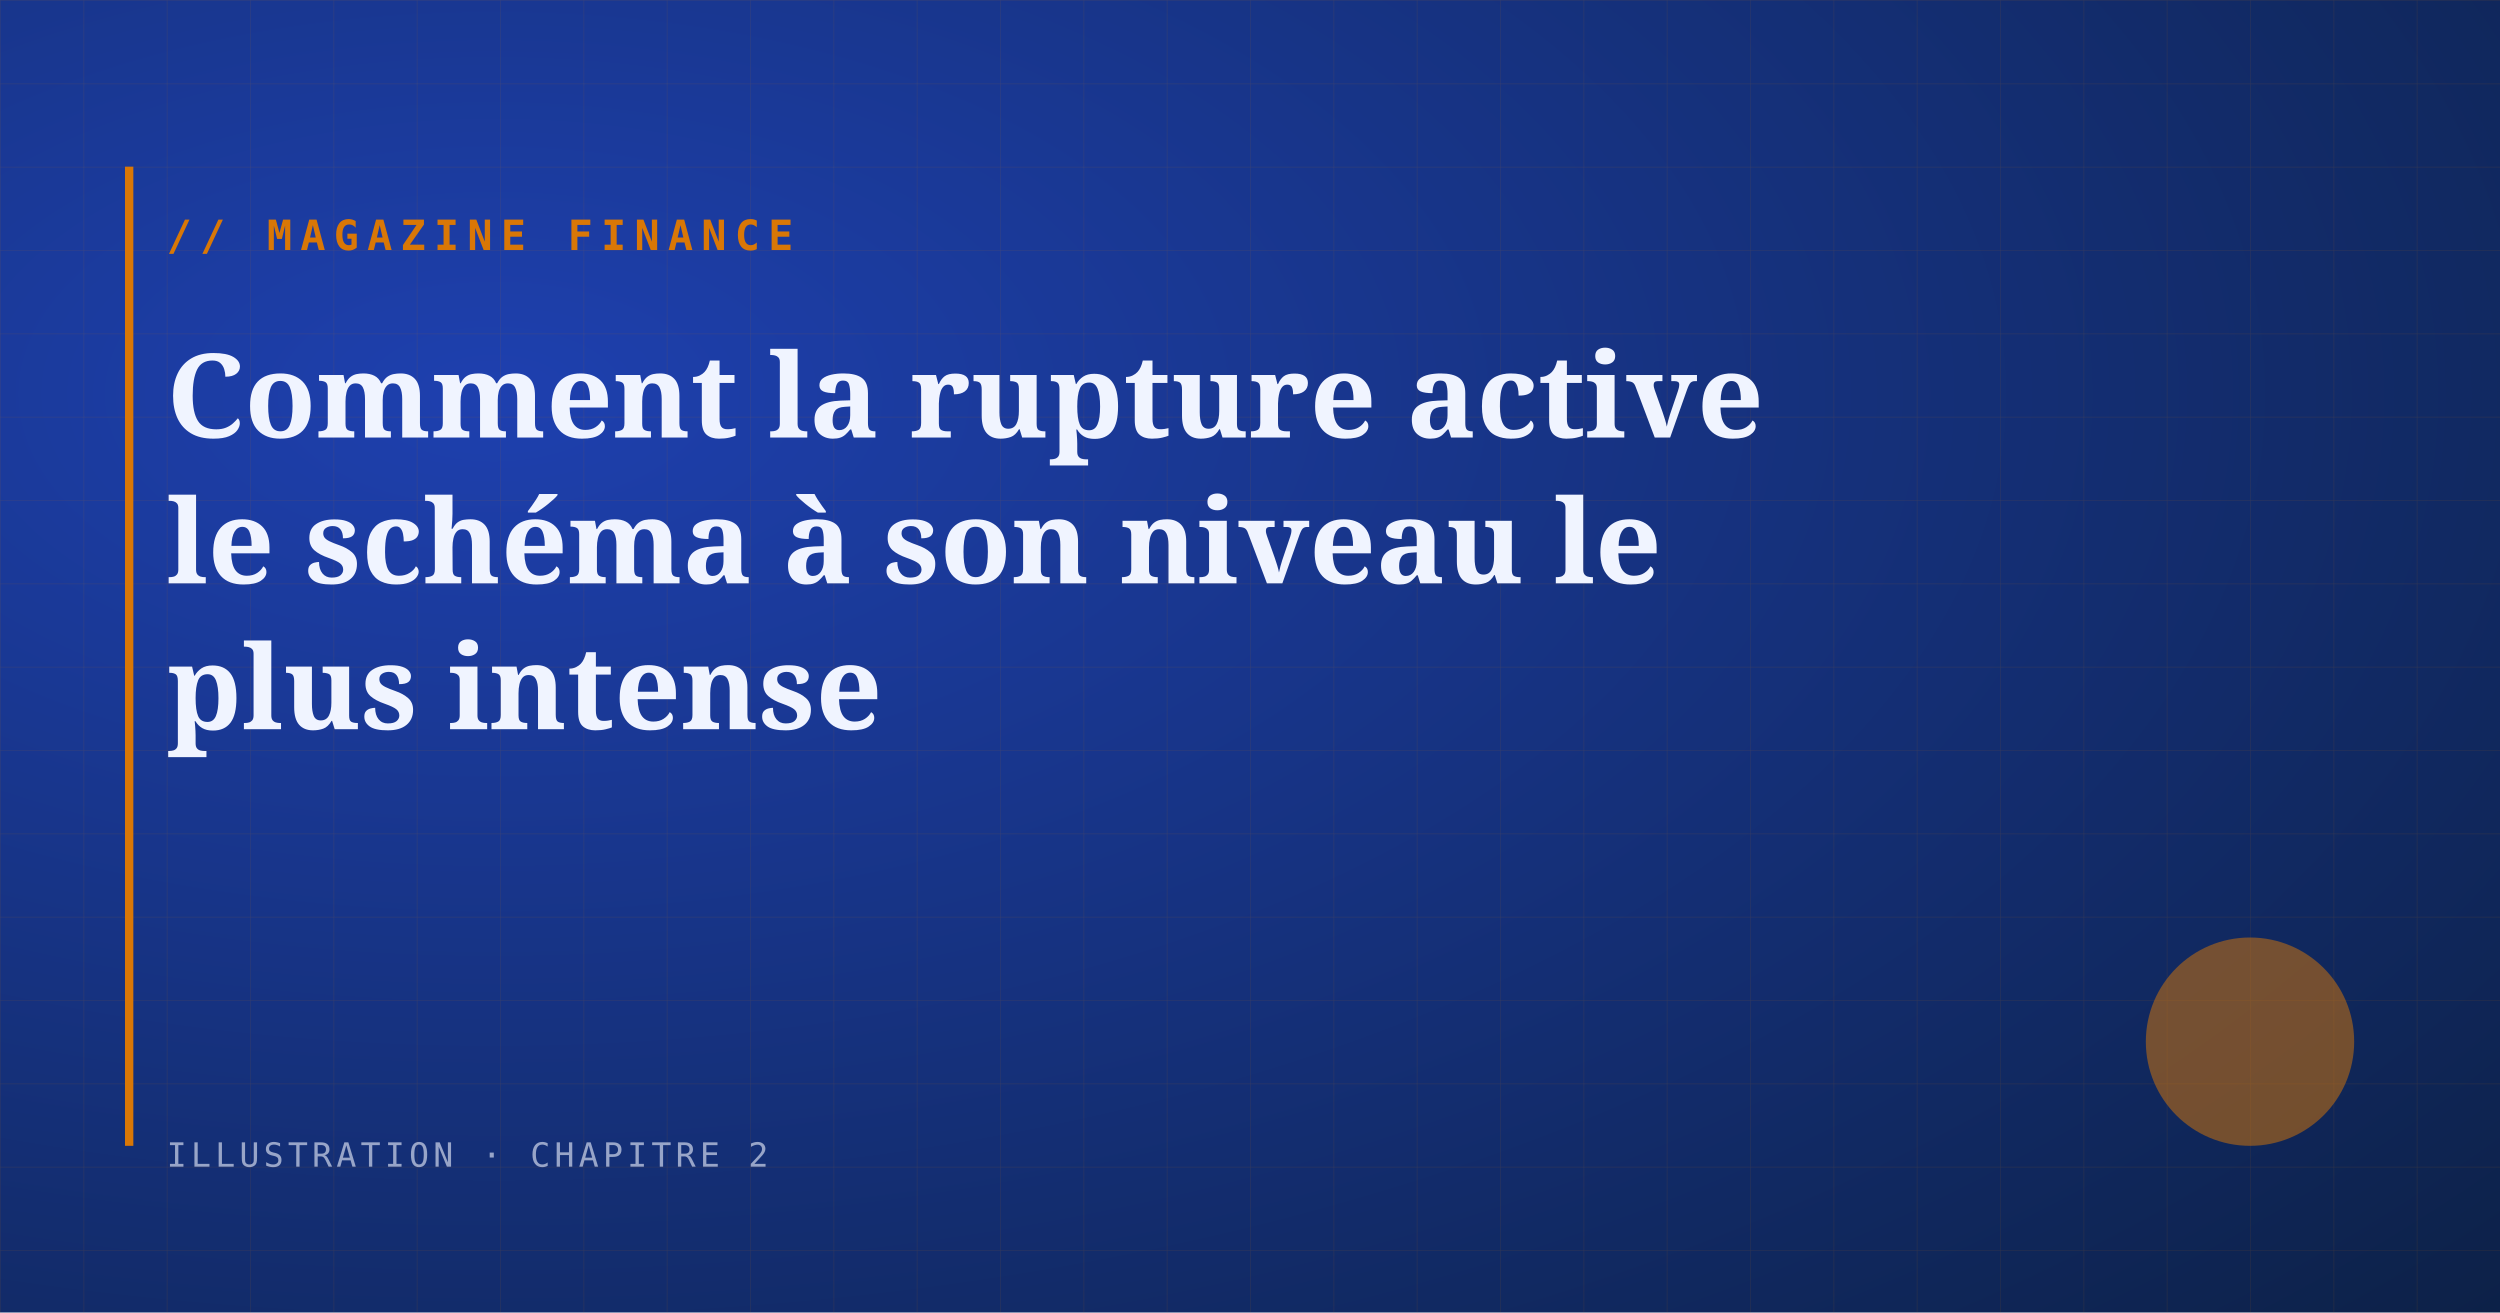
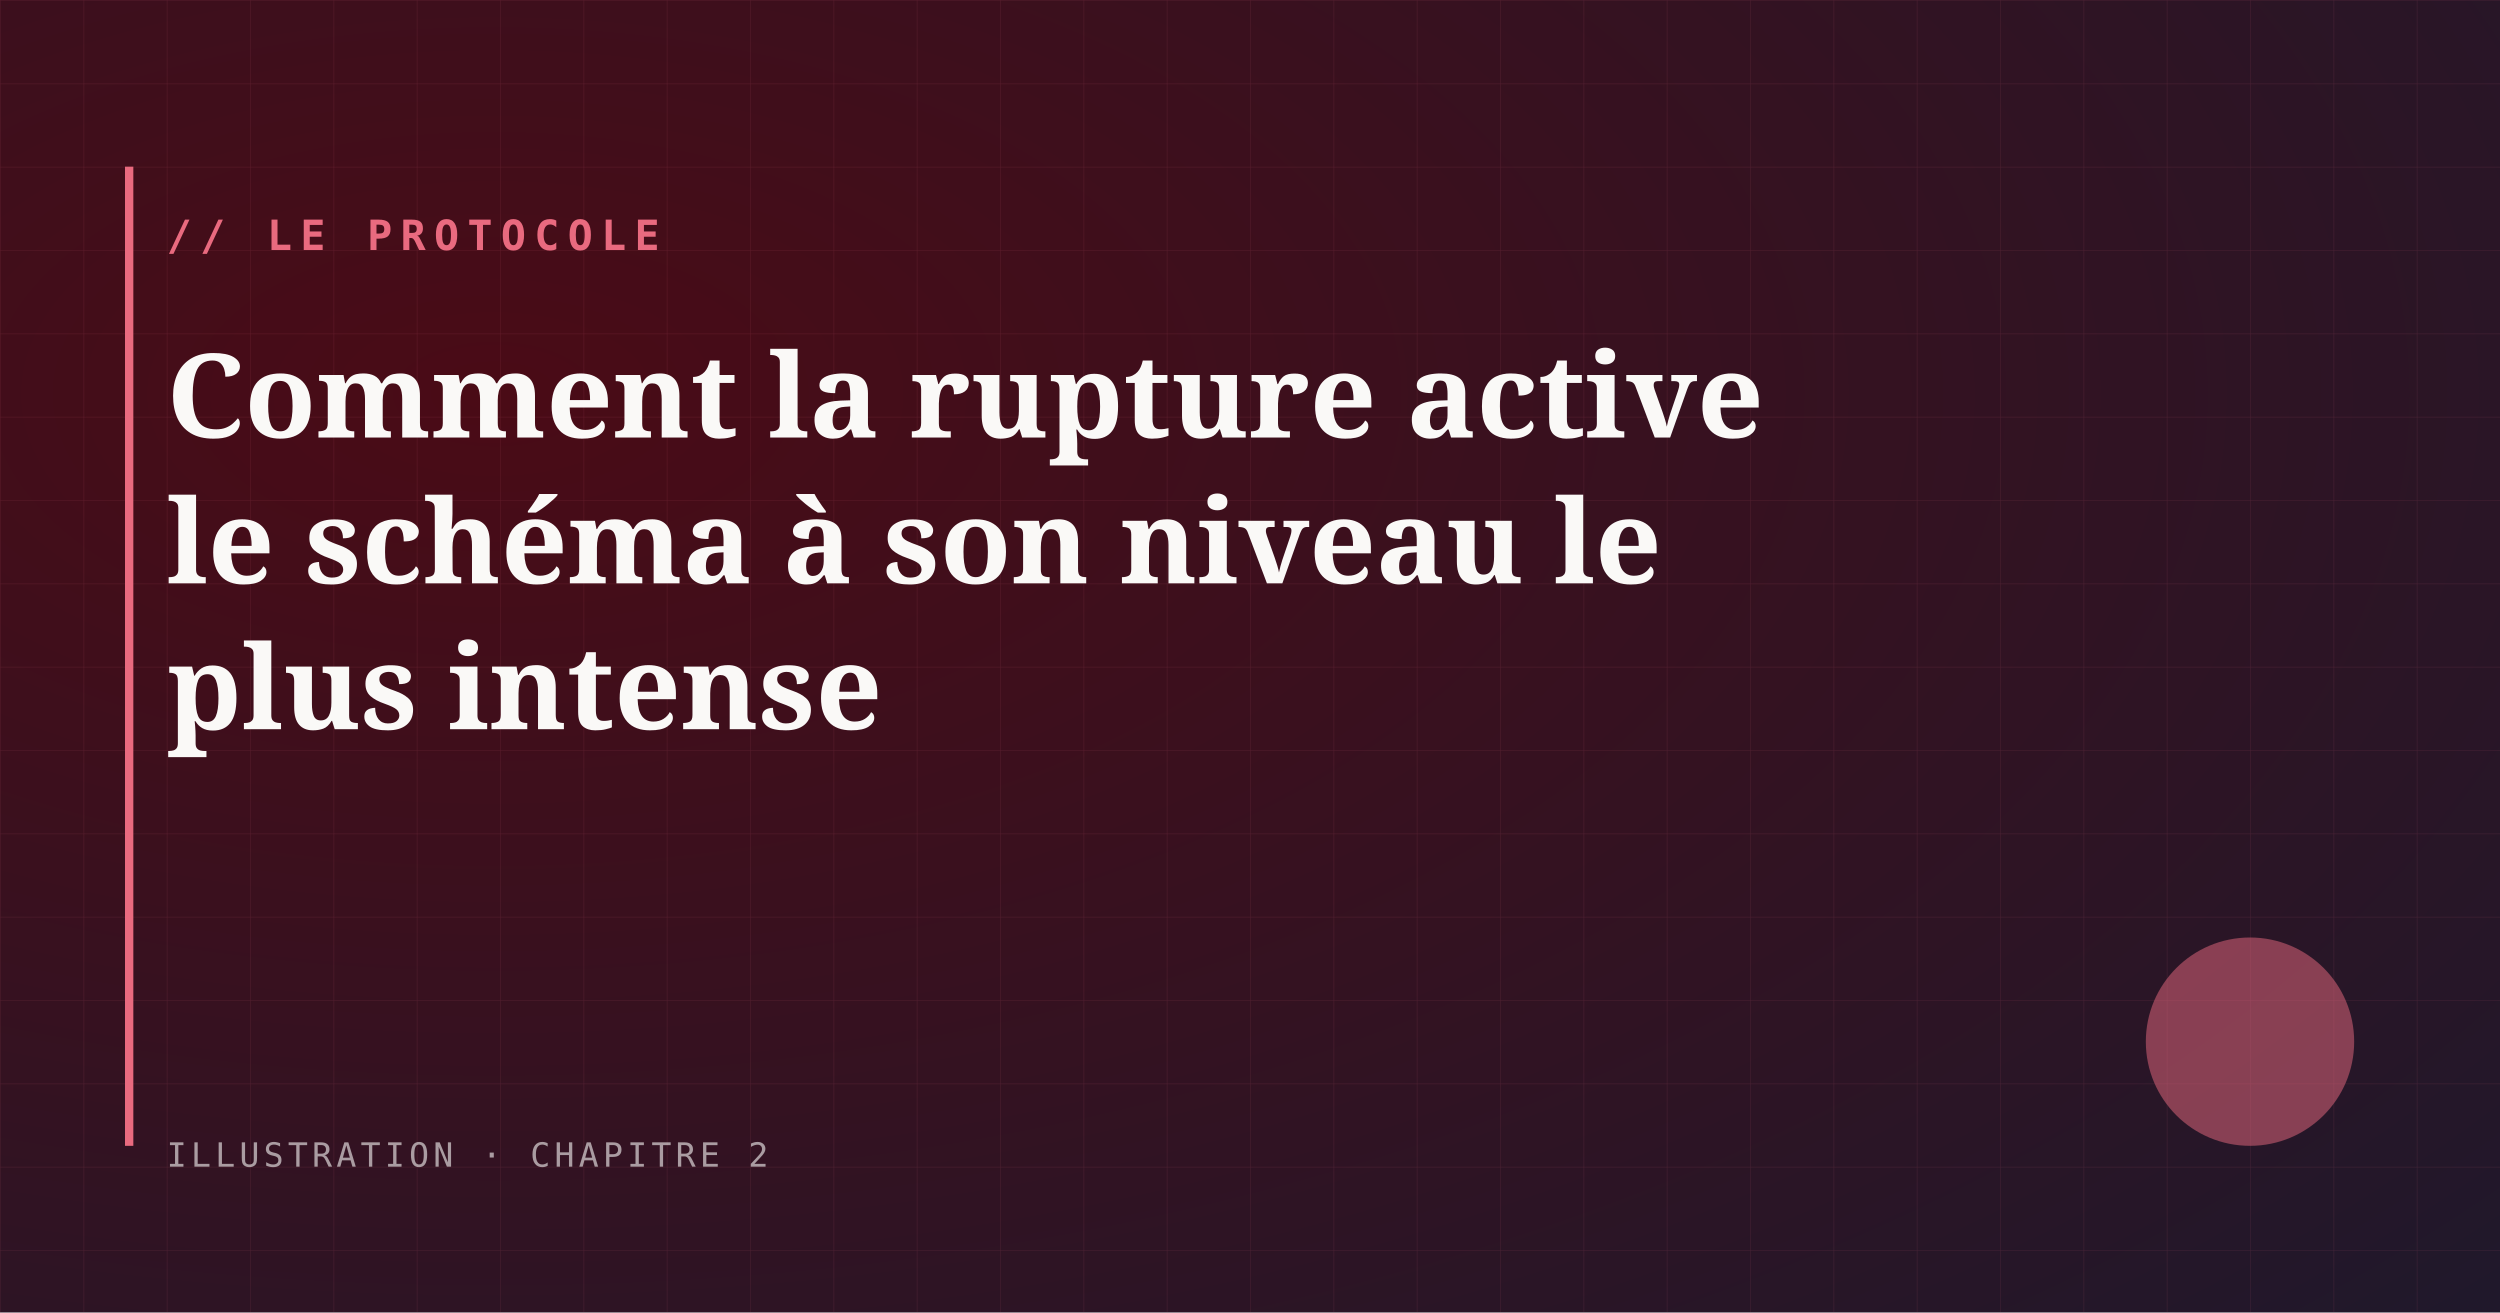
<svg xmlns="http://www.w3.org/2000/svg" viewBox="0 0 1200 630" width="1200" height="630">
  <defs>
    <radialGradient id="bg" cx="20%" cy="30%" r="120%">
-       <stop offset="0%" stop-color="#1e40af" />
-       <stop offset="100%" stop-color="#0a1d3a" />
+       <stop offset="0%" stop-color="#4a0b16" />
+       <stop offset="100%" stop-color="#1A1A2E" />
    </radialGradient>
  </defs>
  <rect width="1200" height="630" fill="url(#bg)" />
  <defs>
    <pattern id="grid" width="40" height="40" patternUnits="userSpaceOnUse">
-       <path d="M 40 0 L 0 0 0 40" fill="none" stroke="#d97706" stroke-width="0.5" opacity="0.15" />
+       <path d="M 40 0 L 0 0 0 40" fill="none" stroke="#e96a7f" stroke-width="0.5" opacity="0.15" />
    </pattern>
  </defs>
  <rect width="1200" height="630" fill="url(#grid)" />
-   <rect x="60" y="80" width="4" height="470" fill="#d97706" />
-   <circle cx="1080" cy="500" r="50" fill="#d97706" opacity="0.5" />
-   <text x="80" y="120" font-family="ui-monospace, monospace" font-size="20" font-weight="600" letter-spacing="4" fill="#d97706">// MAGAZINE FINANCE</text>
-   <text x="80" y="210" font-family="Georgia, serif" font-size="56" font-weight="bold" fill="#f0f4ff">Comment la rupture active</text>
-   <text x="80" y="280" font-family="Georgia, serif" font-size="56" font-weight="bold" fill="#f0f4ff">le schéma à son niveau le</text>
-   <text x="80" y="350" font-family="Georgia, serif" font-size="56" font-weight="bold" fill="#f0f4ff">plus intense</text>
-   <text x="80" y="560" font-family="ui-monospace, monospace" font-size="16" letter-spacing="2" fill="#f0f4ff" opacity="0.6">ILLUSTRATION · CHAPITRE 2</text>
+   <rect x="60" y="80" width="4" height="470" fill="#e96a7f" />
+   <circle cx="1080" cy="500" r="50" fill="#e96a7f" opacity="0.5" />
+   <text x="80" y="120" font-family="ui-monospace, monospace" font-size="20" font-weight="600" letter-spacing="4" fill="#e96a7f">// LE PROTOCOLE</text>
+   <text x="80" y="210" font-family="Georgia, serif" font-size="56" font-weight="bold" fill="#FAF9F7">Comment la rupture active</text>
+   <text x="80" y="280" font-family="Georgia, serif" font-size="56" font-weight="bold" fill="#FAF9F7">le schéma à son niveau le</text>
+   <text x="80" y="350" font-family="Georgia, serif" font-size="56" font-weight="bold" fill="#FAF9F7">plus intense</text>
+   <text x="80" y="560" font-family="ui-monospace, monospace" font-size="16" letter-spacing="2" fill="#FAF9F7" opacity="0.6">ILLUSTRATION · CHAPITRE 2</text>
</svg>
